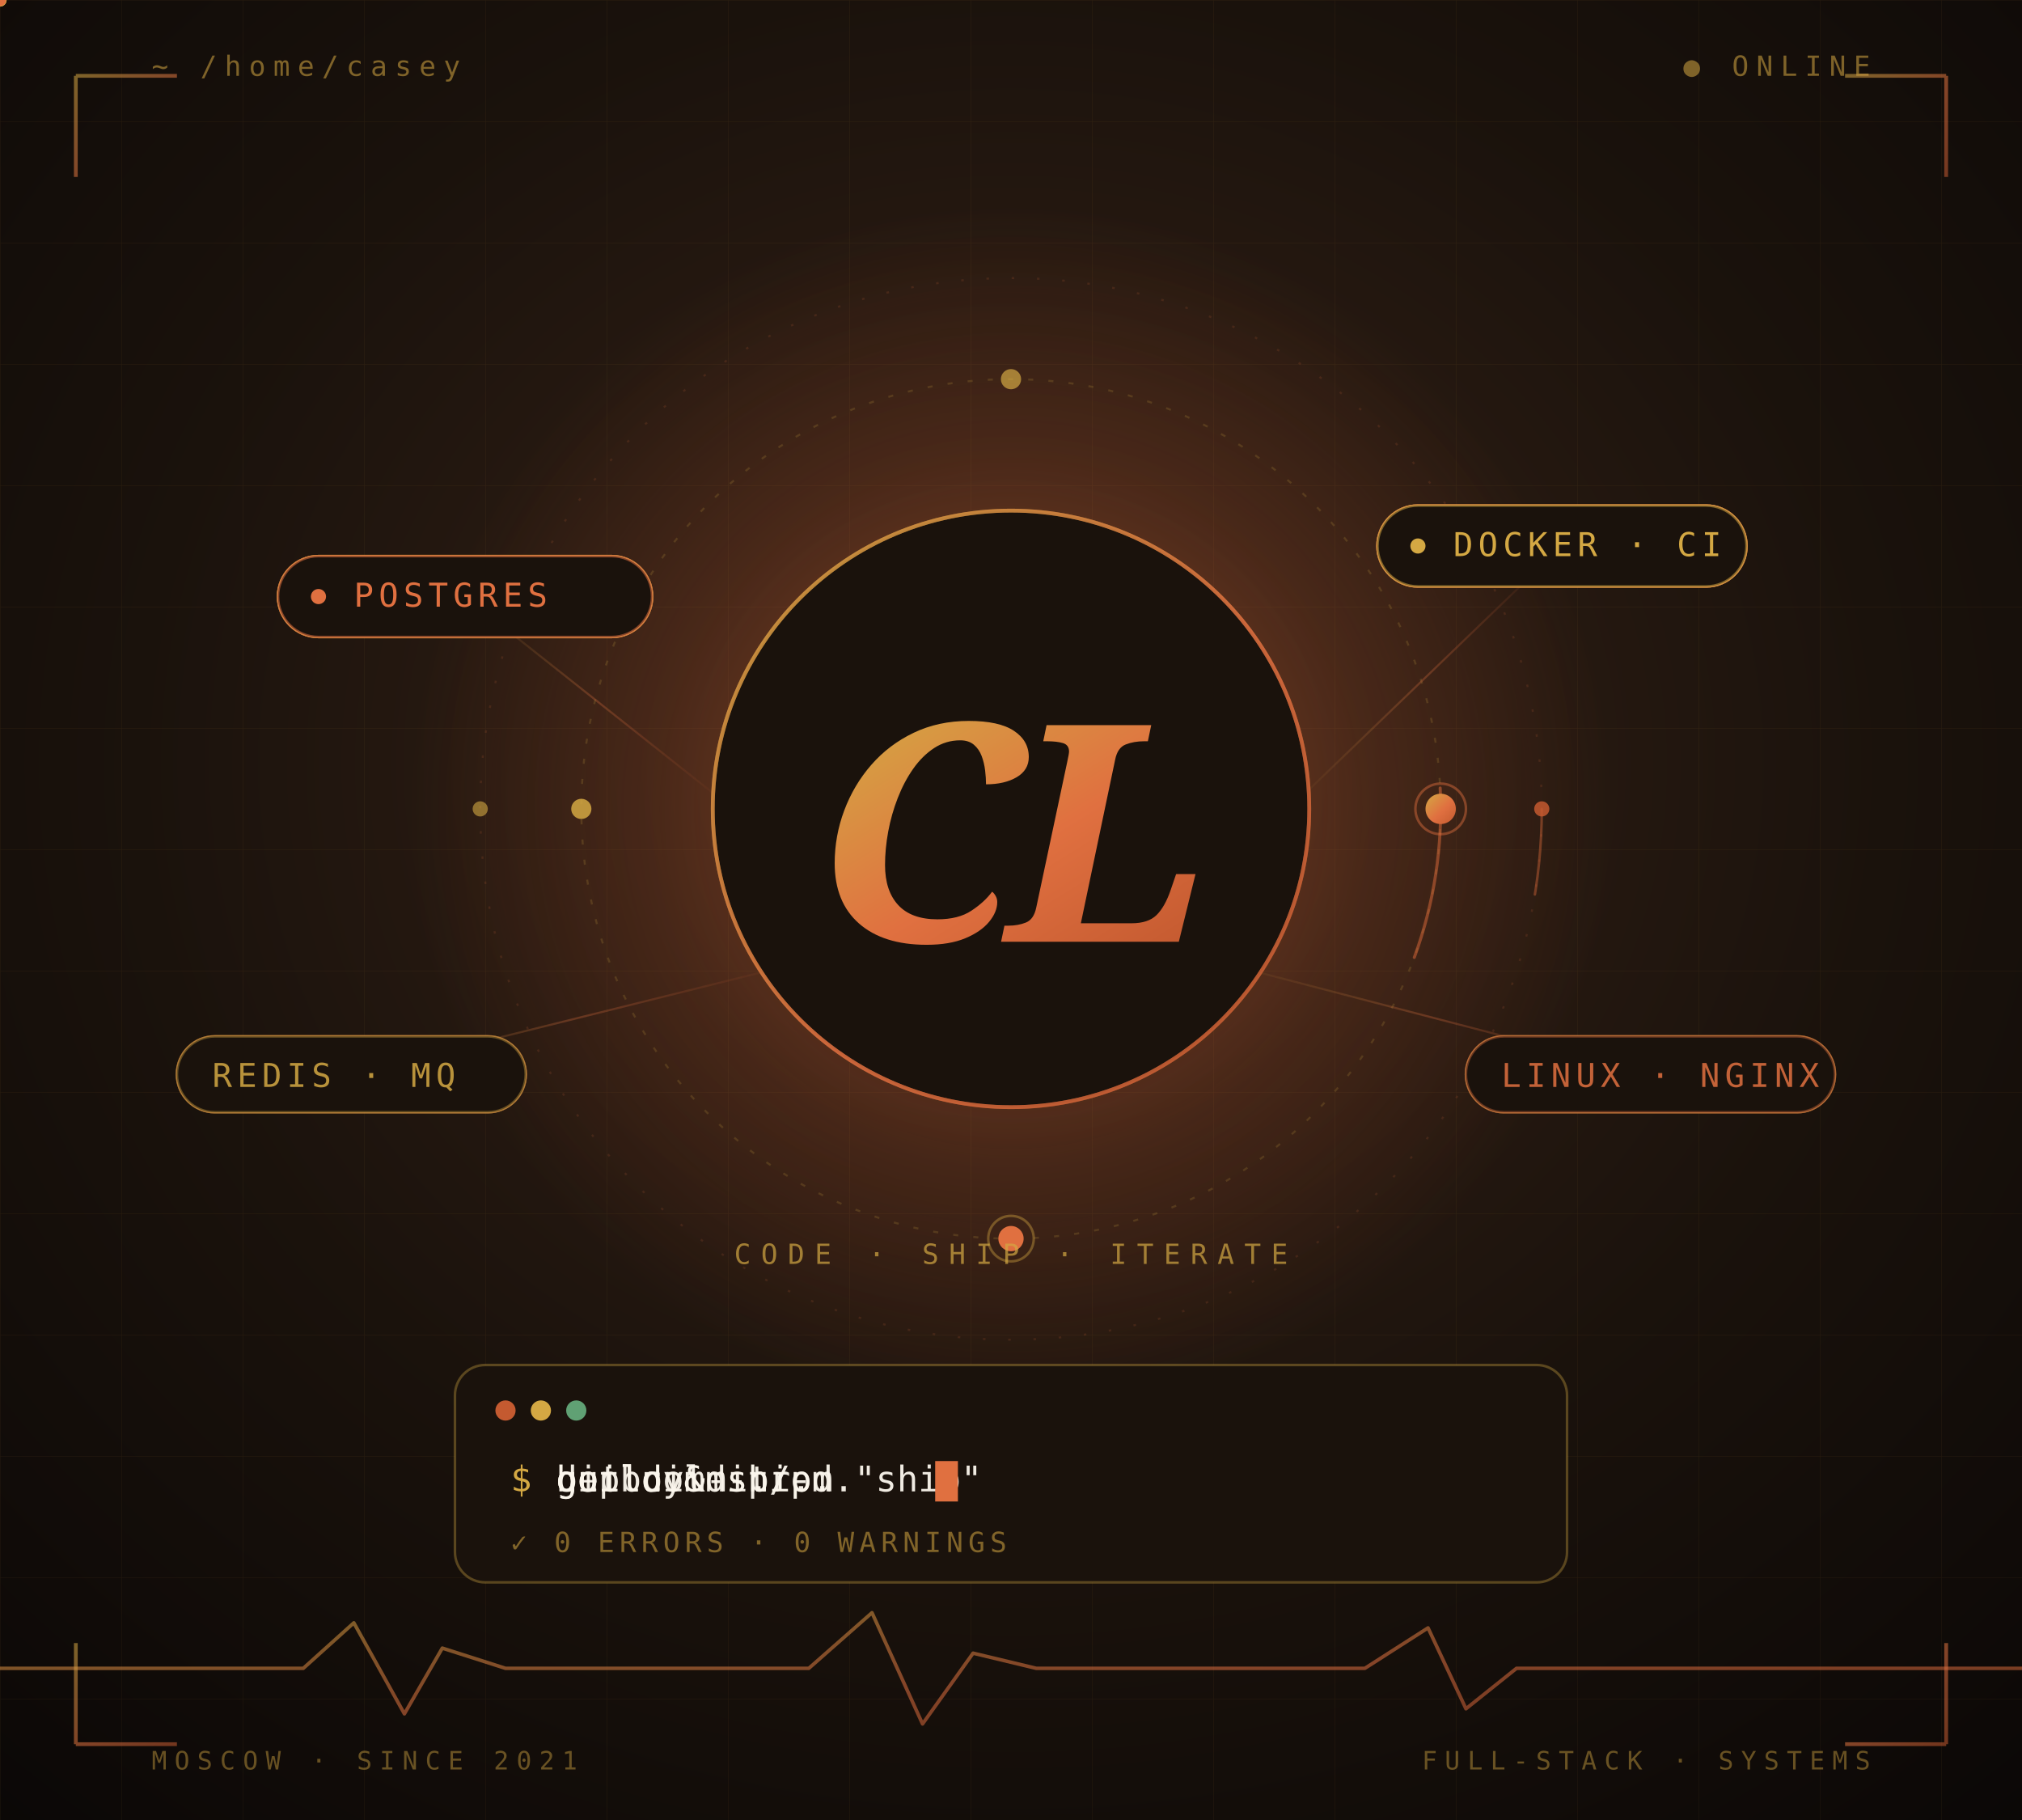
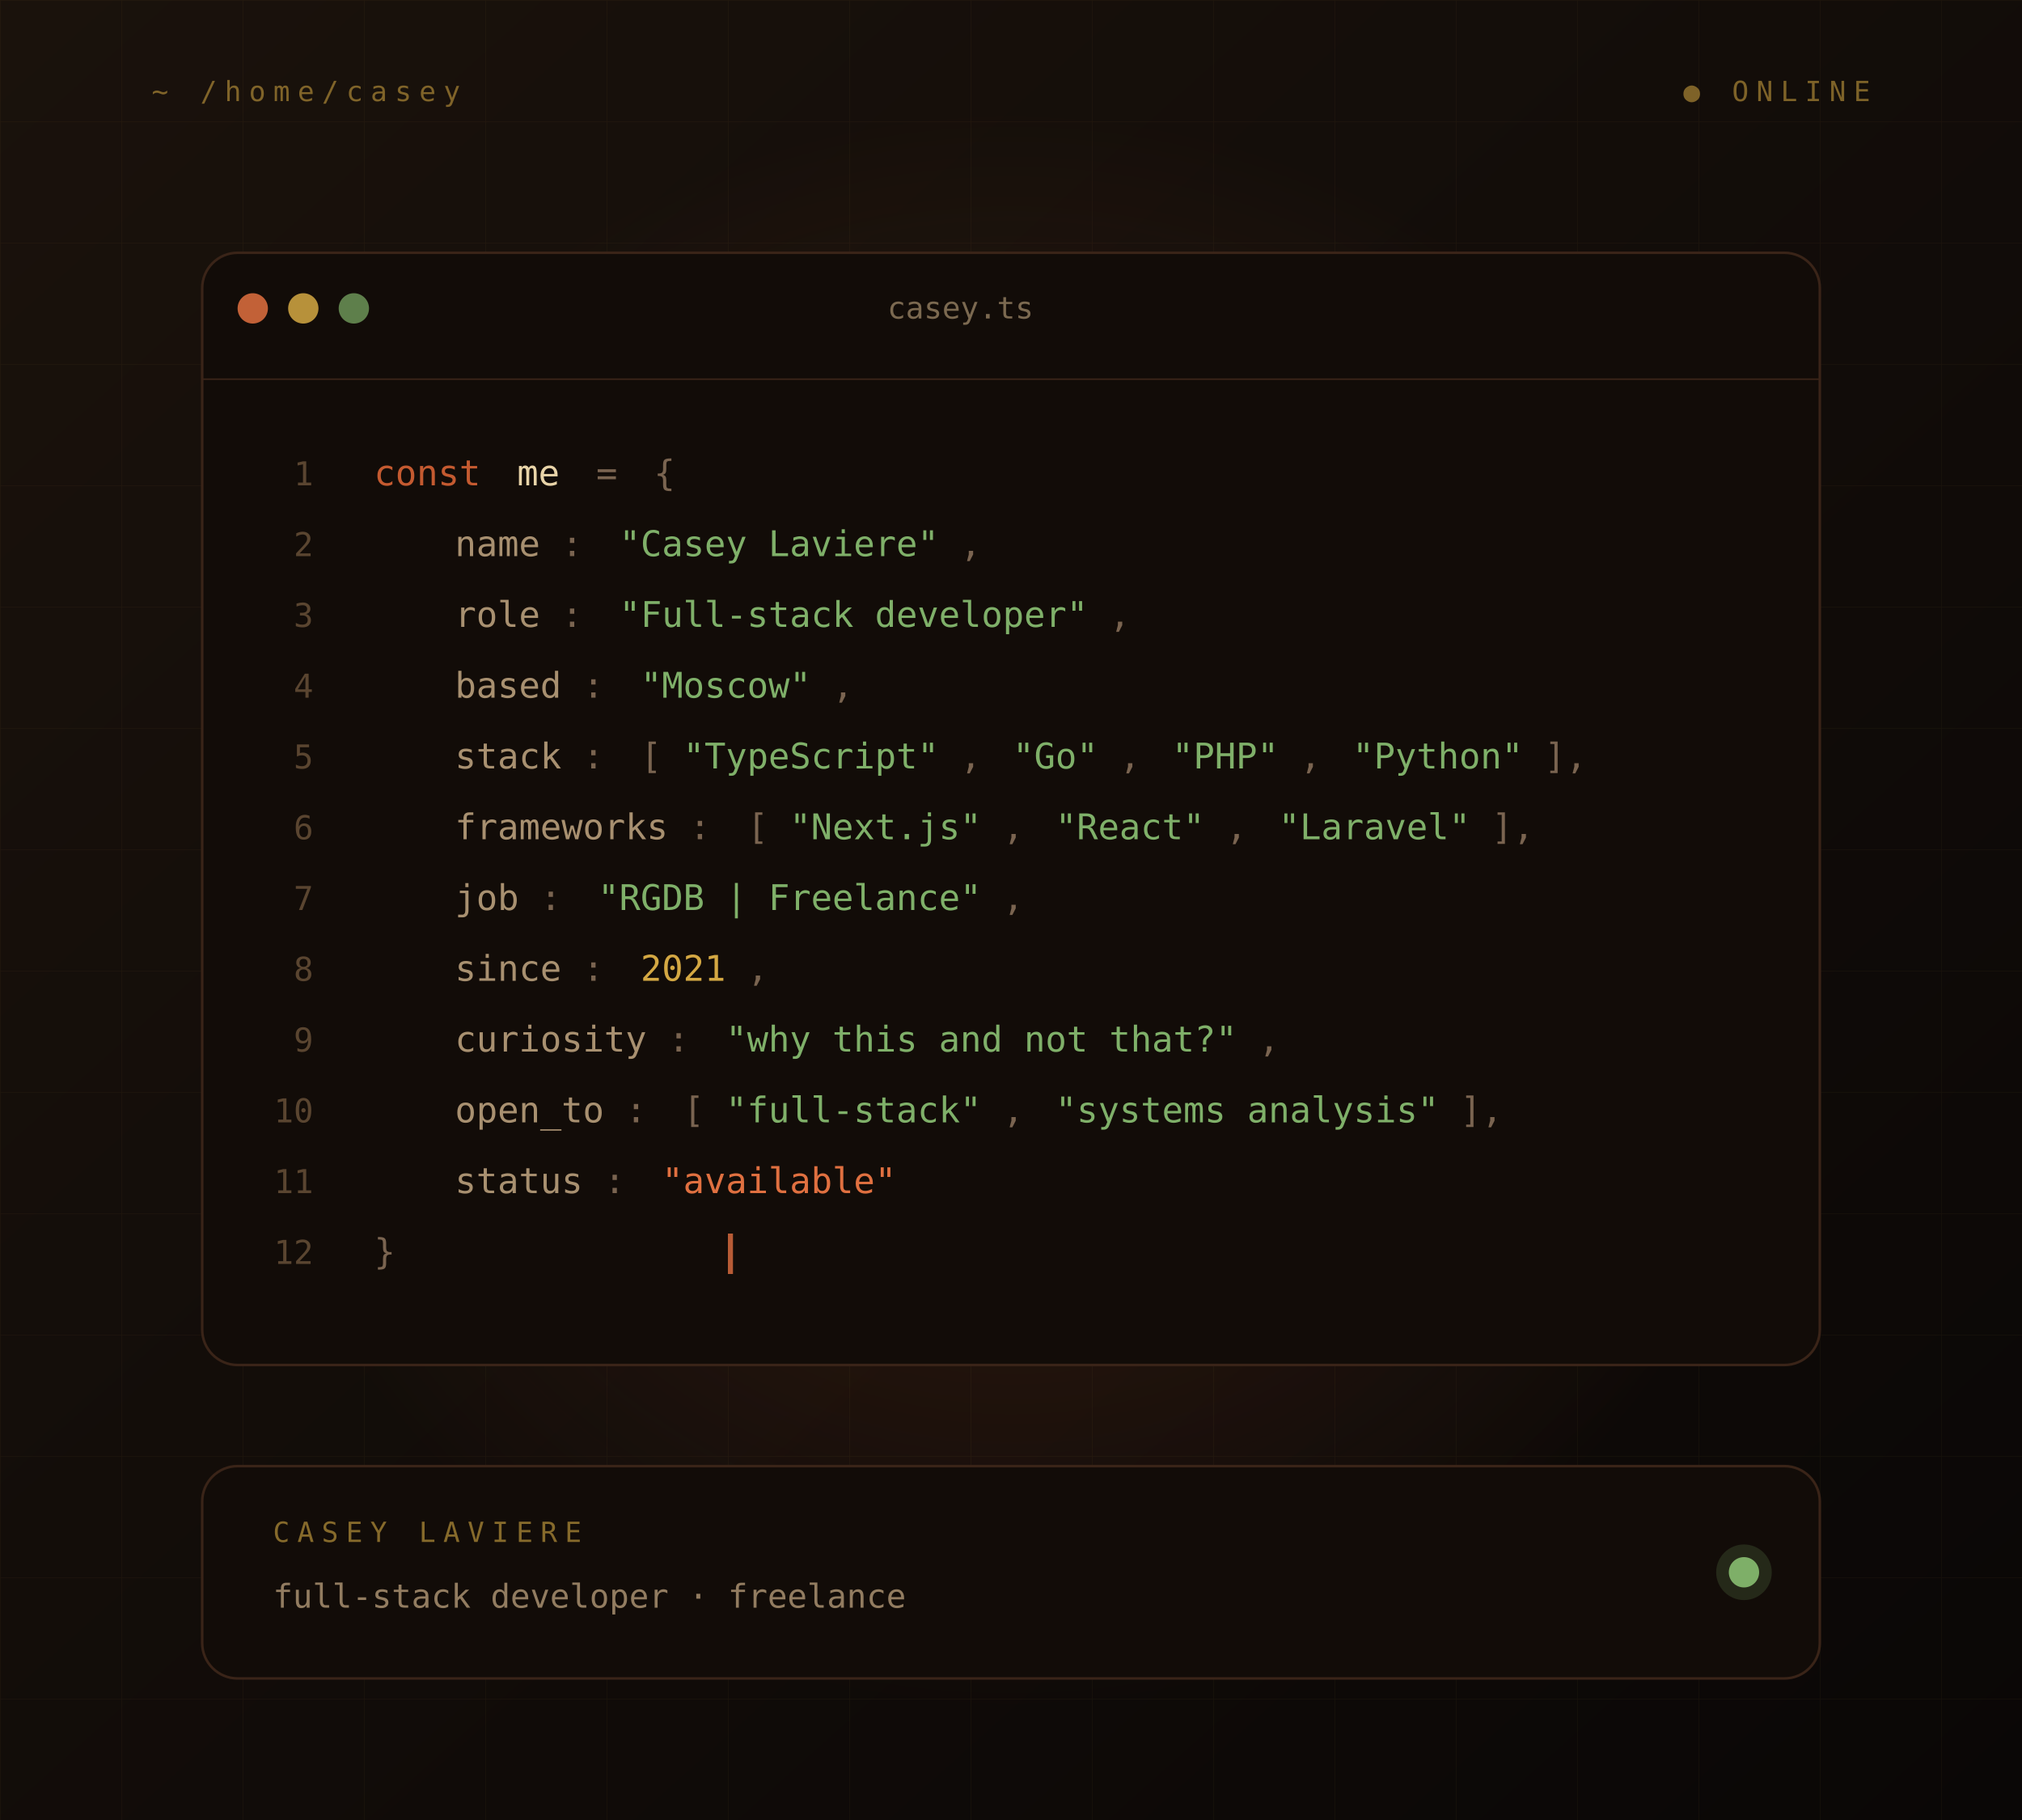
- <svg xmlns="http://www.w3.org/2000/svg" viewBox="0 0 800 720" width="800" height="720" role="img" aria-label="Casey Laviere — full-stack developer signature">
+ <svg xmlns="http://www.w3.org/2000/svg" viewBox="0 0 800 720" width="800" height="720" role="img" aria-label="Casey Laviere — full-stack developer">
  <defs>
-     <radialGradient id="bg" cx="50%" cy="42%" r="78%">
-       <stop offset="0%" stop-color="#3a2418" />
-       <stop offset="55%" stop-color="#1a120c" />
+     <linearGradient id="bg" x1="0" y1="0" x2="1" y2="1">
+       <stop offset="0%" stop-color="#1a120c" />
      <stop offset="100%" stop-color="#0a0706" />
-     </radialGradient>
-     <linearGradient id="warm" x1="0" y1="0" x2="1" y2="1">
+     </linearGradient>
+     <linearGradient id="warm" x1="0" y1="0" x2="1" y2="0">
      <stop offset="0%" stop-color="#d4a843" />
-       <stop offset="55%" stop-color="#e07040" />
-       <stop offset="100%" stop-color="#c45a30" />
-     </linearGradient>
-     <linearGradient id="warmFade" x1="0" y1="0" x2="1" y2="0">
-       <stop offset="0%" stop-color="#d4a843" stop-opacity="0" />
-       <stop offset="50%" stop-color="#e07040" stop-opacity="0.55" />
-       <stop offset="100%" stop-color="#c45a30" stop-opacity="0" />
+       <stop offset="100%" stop-color="#e07040" />
    </linearGradient>
    <radialGradient id="glow" cx="50%" cy="50%" r="50%">
-       <stop offset="0%" stop-color="#e07040" stop-opacity="0.55" />
-       <stop offset="60%" stop-color="#c45a30" stop-opacity="0.18" />
-       <stop offset="100%" stop-color="#c45a30" stop-opacity="0" />
-     </radialGradient>
-     <radialGradient id="spark" cx="50%" cy="50%" r="50%">
-       <stop offset="0%" stop-color="#fbf6ec" stop-opacity="0.95" />
-       <stop offset="40%" stop-color="#d4a843" stop-opacity="0.6" />
+       <stop offset="0%" stop-color="#e07040" stop-opacity="0.18" />
      <stop offset="100%" stop-color="#e07040" stop-opacity="0" />
    </radialGradient>
    <pattern id="grid" x="0" y="0" width="48" height="48" patternUnits="userSpaceOnUse">
-       <path d="M 48 0 L 0 0 0 48" fill="none" stroke="#d4a843" stroke-width="0.4" stroke-opacity="0.08" />
+       <path d="M 48 0 L 0 0 0 48" fill="none" stroke="#d4a843" stroke-width="0.4" stroke-opacity="0.07" />
    </pattern>
-     <clipPath id="frame">
-       <rect width="800" height="720" rx="0" />
-     </clipPath>
-     <path id="lineA" d="M 290 320 L 184 236" />
-     <path id="lineB" d="M 510 320 L 618 216" />
-     <path id="lineC" d="M 320 380 L 139 425" />
-     <path id="lineD" d="M 480 380 L 653 425" />
  </defs>
-   <g clip-path="url(#frame)">
-     <rect width="800" height="720" fill="url(#bg)" />
-     <rect width="800" height="720" fill="url(#grid)" />
-     <circle cx="400" cy="320" r="240" fill="url(#glow)">
-       
-       
-     </circle>
-     <g transform="translate(0,40)">
-       <line x1="60" y1="0" x2="740" y2="0" stroke="url(#warmFade)" stroke-width="1" />
-       <g font-family="'JetBrains Mono', ui-monospace, monospace" font-size="11" letter-spacing="3" fill="#d4a843" fill-opacity="0.55">
-         <text x="60" y="-10">~ /home/casey</text>
-         <text x="740" y="-10" text-anchor="end">
-           <tspan>● ONLINE</tspan>
-         </text>
-       </g>
+   <rect width="800" height="720" fill="url(#bg)" />
+   <rect width="800" height="720" fill="url(#grid)" />
+   <circle cx="400" cy="360" r="320" fill="url(#glow)" />
+   <g font-family="'JetBrains Mono', ui-monospace, Consolas, monospace" font-size="11" letter-spacing="3" fill="#d4a843" fill-opacity="0.55">
+     <text x="60" y="40">~ /home/casey</text>
+     <text x="740" y="40" text-anchor="end">● ONLINE</text>
+   </g>
+   <line x1="60" y1="56" x2="740" y2="56" stroke="url(#warm)" stroke-width="0.6" stroke-opacity="0.35" />
+   <g transform="translate(80,100)">
+     <rect width="640" height="440" rx="14" fill="#120c08" stroke="#3a2418" stroke-width="1" />
+     <g transform="translate(20,22)">
+       <circle cx="0" cy="0" r="6" fill="#e07040" fill-opacity="0.85" />
+       <circle cx="20" cy="0" r="6" fill="#d4a843" fill-opacity="0.85" />
+       <circle cx="40" cy="0" r="6" fill="#7fb069" fill-opacity="0.7" />
+       <text x="280" y="4" font-family="'JetBrains Mono', ui-monospace, Consolas, monospace" font-size="12" fill="#a89070" fill-opacity="0.7" text-anchor="middle">casey.ts</text>
    </g>
-     <g transform="translate(400 320)">
-       <circle r="170" fill="none" stroke="#d4a843" stroke-width="0.8" stroke-opacity="0.18" stroke-dasharray="2 6" />
-       <circle r="210" fill="none" stroke="#e07040" stroke-width="0.8" stroke-opacity="0.14" stroke-dasharray="1 9" />
-       <g>
-         <circle r="170" fill="none" stroke="url(#warm)" stroke-width="1.2" stroke-opacity="0.55" stroke-dasharray="60 1000" stroke-linecap="round" />
-       </g>
-       <g>
-         <circle r="210" fill="none" stroke="url(#warm)" stroke-width="1" stroke-opacity="0.45" stroke-dasharray="34 1500" stroke-linecap="round" />
-       </g>
+     <line x1="0" y1="50" x2="640" y2="50" stroke="#3a2418" stroke-width="0.6" />
+     <g font-family="'JetBrains Mono', ui-monospace, Consolas, monospace" font-size="13" fill="#5a4530" text-anchor="end">
+       <text x="44" y="92">1</text>
+       <text x="44" y="120">2</text>
+       <text x="44" y="148">3</text>
+       <text x="44" y="176">4</text>
+       <text x="44" y="204">5</text>
+       <text x="44" y="232">6</text>
+       <text x="44" y="260">7</text>
+       <text x="44" y="288">8</text>
+       <text x="44" y="316">9</text>
+       <text x="44" y="344">10</text>
+       <text x="44" y="372">11</text>
+       <text x="44" y="400">12</text>
    </g>
-     <g transform="translate(400 320)">
-       <g>
-         <g transform="translate(170 0)">
-           <circle r="6" fill="url(#warm)" />
-           <circle r="10" fill="none" stroke="#e07040" stroke-opacity="0.45" stroke-width="1">
-             
-             
-           </circle>
-         </g>
-         <g transform="translate(-170 0)">
-           <circle r="4" fill="#d4a843" fill-opacity="0.85" />
-         </g>
-         <g transform="translate(0 170)">
-           <circle r="5" fill="#e07040" />
-           <circle r="9" fill="none" stroke="#d4a843" stroke-opacity="0.4" stroke-width="1">
-             
-             
-           </circle>
-         </g>
-         <g transform="translate(0 -170)">
-           <circle r="4" fill="#d4a843" fill-opacity="0.7" />
-         </g>
-       </g>
-       <g>
-         <g transform="translate(210 0)">
-           <circle r="3" fill="#c45a30" fill-opacity="0.85" />
-         </g>
-         <g transform="translate(-210 0)">
-           <circle r="3" fill="#d4a843" fill-opacity="0.6" />
-         </g>
-       </g>
+     <g font-family="'JetBrains Mono', ui-monospace, Consolas, monospace" font-size="14">
+       <text x="68" y="92">
+         <tspan fill="#c45a30">const</tspan>
+         <tspan fill="#e8d4a8" dx="6">me</tspan>
+         <tspan fill="#7a6450" dx="6">=</tspan>
+         <tspan fill="#7a6450" dx="6">{</tspan>
+       </text>
+       <text x="100" y="120">
+         <tspan fill="#a89070">name</tspan>
+         <tspan fill="#7a6450">:</tspan>
+         <tspan fill="#7fb069" dx="6">"Casey Laviere"</tspan>
+         <tspan fill="#7a6450">,</tspan>
+       </text>
+       <text x="100" y="148">
+         <tspan fill="#a89070">role</tspan>
+         <tspan fill="#7a6450">:</tspan>
+         <tspan fill="#7fb069" dx="6">"Full-stack developer"</tspan>
+         <tspan fill="#7a6450">,</tspan>
+       </text>
+       <text x="100" y="176">
+         <tspan fill="#a89070">based</tspan>
+         <tspan fill="#7a6450">:</tspan>
+         <tspan fill="#7fb069" dx="6">"Moscow"</tspan>
+         <tspan fill="#7a6450">,</tspan>
+       </text>
+       <text x="100" y="204">
+         <tspan fill="#a89070">stack</tspan>
+         <tspan fill="#7a6450">:</tspan>
+         <tspan fill="#7a6450" dx="6">[</tspan>
+         <tspan fill="#7fb069">"TypeScript"</tspan>
+         <tspan fill="#7a6450">,</tspan>
+         <tspan fill="#7fb069" dx="4">"Go"</tspan>
+         <tspan fill="#7a6450">,</tspan>
+         <tspan fill="#7fb069" dx="4">"PHP"</tspan>
+         <tspan fill="#7a6450">,</tspan>
+         <tspan fill="#7fb069" dx="4">"Python"</tspan>
+         <tspan fill="#7a6450">],</tspan>
+       </text>
+       <text x="100" y="232">
+         <tspan fill="#a89070">frameworks</tspan>
+         <tspan fill="#7a6450">:</tspan>
+         <tspan fill="#7a6450" dx="6">[</tspan>
+         <tspan fill="#7fb069">"Next.js"</tspan>
+         <tspan fill="#7a6450">,</tspan>
+         <tspan fill="#7fb069" dx="4">"React"</tspan>
+         <tspan fill="#7a6450">,</tspan>
+         <tspan fill="#7fb069" dx="4">"Laravel"</tspan>
+         <tspan fill="#7a6450">],</tspan>
+       </text>
+       <text x="100" y="260">
+         <tspan fill="#a89070">job</tspan>
+         <tspan fill="#7a6450">:</tspan>
+         <tspan fill="#7fb069" dx="6">"RGDB | Freelance"</tspan>
+         <tspan fill="#7a6450">,</tspan>
+       </text>
+       <text x="100" y="288">
+         <tspan fill="#a89070">since</tspan>
+         <tspan fill="#7a6450">:</tspan>
+         <tspan fill="#d4a843" dx="6">2021</tspan>
+         <tspan fill="#7a6450">,</tspan>
+       </text>
+       <text x="100" y="316">
+         <tspan fill="#a89070">curiosity</tspan>
+         <tspan fill="#7a6450">:</tspan>
+         <tspan fill="#7fb069" dx="6">"why this and not that?"</tspan>
+         <tspan fill="#7a6450">,</tspan>
+       </text>
+       <text x="100" y="344">
+         <tspan fill="#a89070">open_to</tspan>
+         <tspan fill="#7a6450">:</tspan>
+         <tspan fill="#7a6450" dx="6">[</tspan>
+         <tspan fill="#7fb069">"full-stack"</tspan>
+         <tspan fill="#7a6450">,</tspan>
+         <tspan fill="#7fb069" dx="4">"systems analysis"</tspan>
+         <tspan fill="#7a6450">],</tspan>
+       </text>
+       <text x="100" y="372">
+         <tspan fill="#a89070">status</tspan>
+         <tspan fill="#7a6450">:</tspan>
+         <tspan fill="#e07040" dx="6">"available"</tspan>
+       </text>
+       <text x="68" y="400">
+         <tspan fill="#7a6450">}</tspan>
+       </text>
    </g>
-     <g stroke="url(#warmFade)" stroke-width="0.8" fill="none" opacity="0.55">
-       <use href="#lineA" />
-       <use href="#lineB" />
-       <use href="#lineC" />
-       <use href="#lineD" />
+     <rect x="208" y="388" width="2" height="16" fill="#e07040" fill-opacity="0.8" />
+   </g>
+   <g transform="translate(80,580)">
+     <rect width="640" height="84" rx="14" fill="#120c08" stroke="#3a2418" stroke-width="1" />
+     <g font-family="'JetBrains Mono', ui-monospace, Consolas, monospace" transform="translate(28,30)">
+       <text font-size="11" letter-spacing="3" fill="#d4a843" fill-opacity="0.6">CASEY LAVIERE</text>
+       <text y="26" font-size="13" fill="#a89070" fill-opacity="0.85">full-stack developer · freelance</text>
    </g>
-     <g>
-       <circle r="2.6" fill="#d4a843">
-         
-         
-       </circle>
-       <circle r="2.4" fill="#e07040">
-         
-         
-       </circle>
-       <circle r="2.6" fill="#d4a843">
-         
-         
-       </circle>
-       <circle r="2.4" fill="#e07040">
-         
-         
-       </circle>
-     </g>
-     <g>
-       <circle cx="400" cy="320" r="0" fill="url(#spark)">
-         
-         
-       </circle>
-     </g>
-     <g transform="translate(400 320)">
-       <circle r="118" fill="#1a120c" stroke="url(#warm)" stroke-width="1.5" stroke-opacity="0.55" />
-       <circle r="118" fill="none" stroke="url(#warm)" stroke-width="1.5" stroke-opacity="0.7">
-         
-         
-       </circle>
-       <text text-anchor="middle" dominant-baseline="central" y="6" font-family="Georgia, 'Playfair Display', serif" font-style="italic" font-weight="900" font-size="120" fill="url(#warm)" letter-spacing="-4">CL</text>
-     </g>
-     <g font-family="'JetBrains Mono', ui-monospace, monospace" font-size="13" letter-spacing="2">
-       <g transform="translate(110 220)">
-         <g>
-           <rect x="0" y="0" width="148" height="32" rx="16" fill="#1a120c" stroke="#d4a843" stroke-opacity="0.55" />
-           <circle cx="16" cy="16" r="3" fill="#d4a843" />
-           <text x="30" y="20" fill="#d4a843">PYTHON · ML</text>
-         </g>
-         <g>
-           <rect x="0" y="0" width="148" height="32" rx="16" fill="#1a120c" stroke="#e07040" stroke-opacity="0.55" />
-           <circle cx="16" cy="16" r="3" fill="#e07040" />
-           <text x="30" y="20" fill="#e07040">GO · API</text>
-         </g>
-         <g>
-           <rect x="0" y="0" width="148" height="32" rx="16" fill="#1a120c" stroke="#d4a843" stroke-opacity="0.55" />
-           <circle cx="16" cy="16" r="3" fill="#d4a843" />
-           <text x="30" y="20" fill="#d4a843">LARAVEL</text>
-         </g>
-         <g>
-           <rect x="0" y="0" width="148" height="32" rx="16" fill="#1a120c" stroke="#e07040" stroke-opacity="0.55" />
-           <circle cx="16" cy="16" r="3" fill="#e07040" />
-           <text x="30" y="20" fill="#e07040">POSTGRES</text>
-         </g>
-       </g>
-       <g transform="translate(545 200)">
-         <g>
-           <rect x="0" y="0" width="146" height="32" rx="16" fill="#1a120c" stroke="#e07040" stroke-opacity="0.55" />
-           <circle cx="16" cy="16" r="3" fill="#e07040" />
-           <text x="30" y="20" fill="#e07040">TYPESCRIPT</text>
-         </g>
-         <g>
-           <rect x="0" y="0" width="146" height="32" rx="16" fill="#1a120c" stroke="#d4a843" stroke-opacity="0.55" />
-           <circle cx="16" cy="16" r="3" fill="#d4a843" />
-           <text x="30" y="20" fill="#d4a843">NEXT.JS</text>
-         </g>
-         <g>
-           <rect x="0" y="0" width="146" height="32" rx="16" fill="#1a120c" stroke="#e07040" stroke-opacity="0.55" />
-           <circle cx="16" cy="16" r="3" fill="#e07040" />
-           <text x="30" y="20" fill="#e07040">RUST · CLI</text>
-         </g>
-         <g>
-           <rect x="0" y="0" width="146" height="32" rx="16" fill="#1a120c" stroke="#d4a843" stroke-opacity="0.55" />
-           <circle cx="16" cy="16" r="3" fill="#d4a843" />
-           <text x="30" y="20" fill="#d4a843">DOCKER · CI</text>
-         </g>
-       </g>
-       <g transform="translate(70 410)">
-         <g>
-           <rect x="0" y="0" width="138" height="30" rx="15" fill="#1a120c" stroke="#d4a843" stroke-opacity="0.4" />
-           <text x="14" y="20" fill="#d4a843" fill-opacity="0.85">REACT</text>
-         </g>
-         <g>
-           <rect x="0" y="0" width="138" height="30" rx="15" fill="#1a120c" stroke="#e07040" stroke-opacity="0.4" />
-           <text x="14" y="20" fill="#e07040" fill-opacity="0.85">NODE.JS</text>
-         </g>
-         <g>
-           <rect x="0" y="0" width="138" height="30" rx="15" fill="#1a120c" stroke="#d4a843" stroke-opacity="0.4" />
-           <text x="14" y="20" fill="#d4a843" fill-opacity="0.85">REDIS · MQ</text>
-         </g>
-       </g>
-       <g transform="translate(580 410)">
-         <g>
-           <rect x="0" y="0" width="146" height="30" rx="15" fill="#1a120c" stroke="#e07040" stroke-opacity="0.4" />
-           <text x="14" y="20" fill="#e07040" fill-opacity="0.85">PHP</text>
-         </g>
-         <g>
-           <rect x="0" y="0" width="146" height="30" rx="15" fill="#1a120c" stroke="#d4a843" stroke-opacity="0.4" />
-           <text x="14" y="20" fill="#d4a843" fill-opacity="0.85">KUBERNETES</text>
-         </g>
-         <g>
-           <rect x="0" y="0" width="146" height="30" rx="15" fill="#1a120c" stroke="#e07040" stroke-opacity="0.4" />
-           <text x="14" y="20" fill="#e07040" fill-opacity="0.85">LINUX · NGINX</text>
-         </g>
-       </g>
-     </g>
-     <g transform="translate(400 540)">
-       <rect x="-220" y="0" width="440" height="86" rx="12" fill="#1a120c" stroke="#d4a843" stroke-opacity="0.35" />
-       <g transform="translate(-200 18)">
-         <circle cx="0" cy="0" r="4" fill="#c45a30" />
-         <circle cx="14" cy="0" r="4" fill="#d4a843" />
-         <circle cx="28" cy="0" r="4" fill="#86efac" fill-opacity="0.65" />
-       </g>
-       <g font-family="'JetBrains Mono', ui-monospace, monospace" font-size="14" fill="#fbf6ec">
-         <text x="-198" y="50" fill="#d4a843">$</text>
-         <text x="-180" y="50">
-           <tspan>build &amp; ship</tspan>
-         </text>
-         <text x="-180" y="50" fill-opacity="0.95">
-           <tspan>go build ./...</tspan>
-         </text>
-         <text x="-180" y="50" fill-opacity="0.95">
-           <tspan>git commit -m "ship"</tspan>
-         </text>
-         <text x="-180" y="50" fill-opacity="0.95">
-           <tspan>deploy --prod</tspan>
-         </text>
-         <rect x="-30" y="38" width="9" height="16" fill="#e07040">
-           
-         </rect>
-         <text x="-198" y="74" fill="#d4a843" fill-opacity="0.55" font-size="11" letter-spacing="2">
-           ✓ 0 ERRORS · 0 WARNINGS
-         </text>
-       </g>
-     </g>
-     <g transform="translate(0 660)" opacity="0.55">
-       <path d="M 0 0 L 120 0 L 140 -18 L 160 18 L 175 -8 L 200 0 L 320 0 L 345 -22 L 365 22 L 385 -6 L 410 0 L 540 0 L 565 -16 L 580 16 L 600 0 L 800 0" fill="none" stroke="url(#warm)" stroke-width="1.4" stroke-linecap="round" stroke-linejoin="round">
-         
-       </path>
-     </g>
-     <g font-family="'JetBrains Mono', ui-monospace, monospace" font-size="10" letter-spacing="3" fill="#d4a843" fill-opacity="0.45">
-       <text x="60" y="700">MOSCOW · SINCE 2021</text>
-       <text x="740" y="700" text-anchor="end">FULL-STACK · SYSTEMS</text>
-     </g>
-     <g font-family="'JetBrains Mono', ui-monospace, monospace" font-size="11" letter-spacing="4" text-anchor="middle">
-       <text x="400" y="500" fill="#d4a843" fill-opacity="0.7">CODE · SHIP · ITERATE</text>
-     </g>
-     <g stroke="url(#warm)" stroke-width="1.5" stroke-opacity="0.55" fill="none">
-       <path d="M 30 30 L 30 70 M 30 30 L 70 30" />
-       <path d="M 770 30 L 770 70 M 770 30 L 730 30" />
-       <path d="M 30 690 L 30 650 M 30 690 L 70 690" />
-       <path d="M 770 690 L 770 650 M 770 690 L 730 690" />
-     </g>
+     <circle cx="610" cy="42" r="6" fill="#7fb069" />
+     <circle cx="610" cy="42" r="11" fill="#7fb069" fill-opacity="0.18" />
  </g>
</svg>
